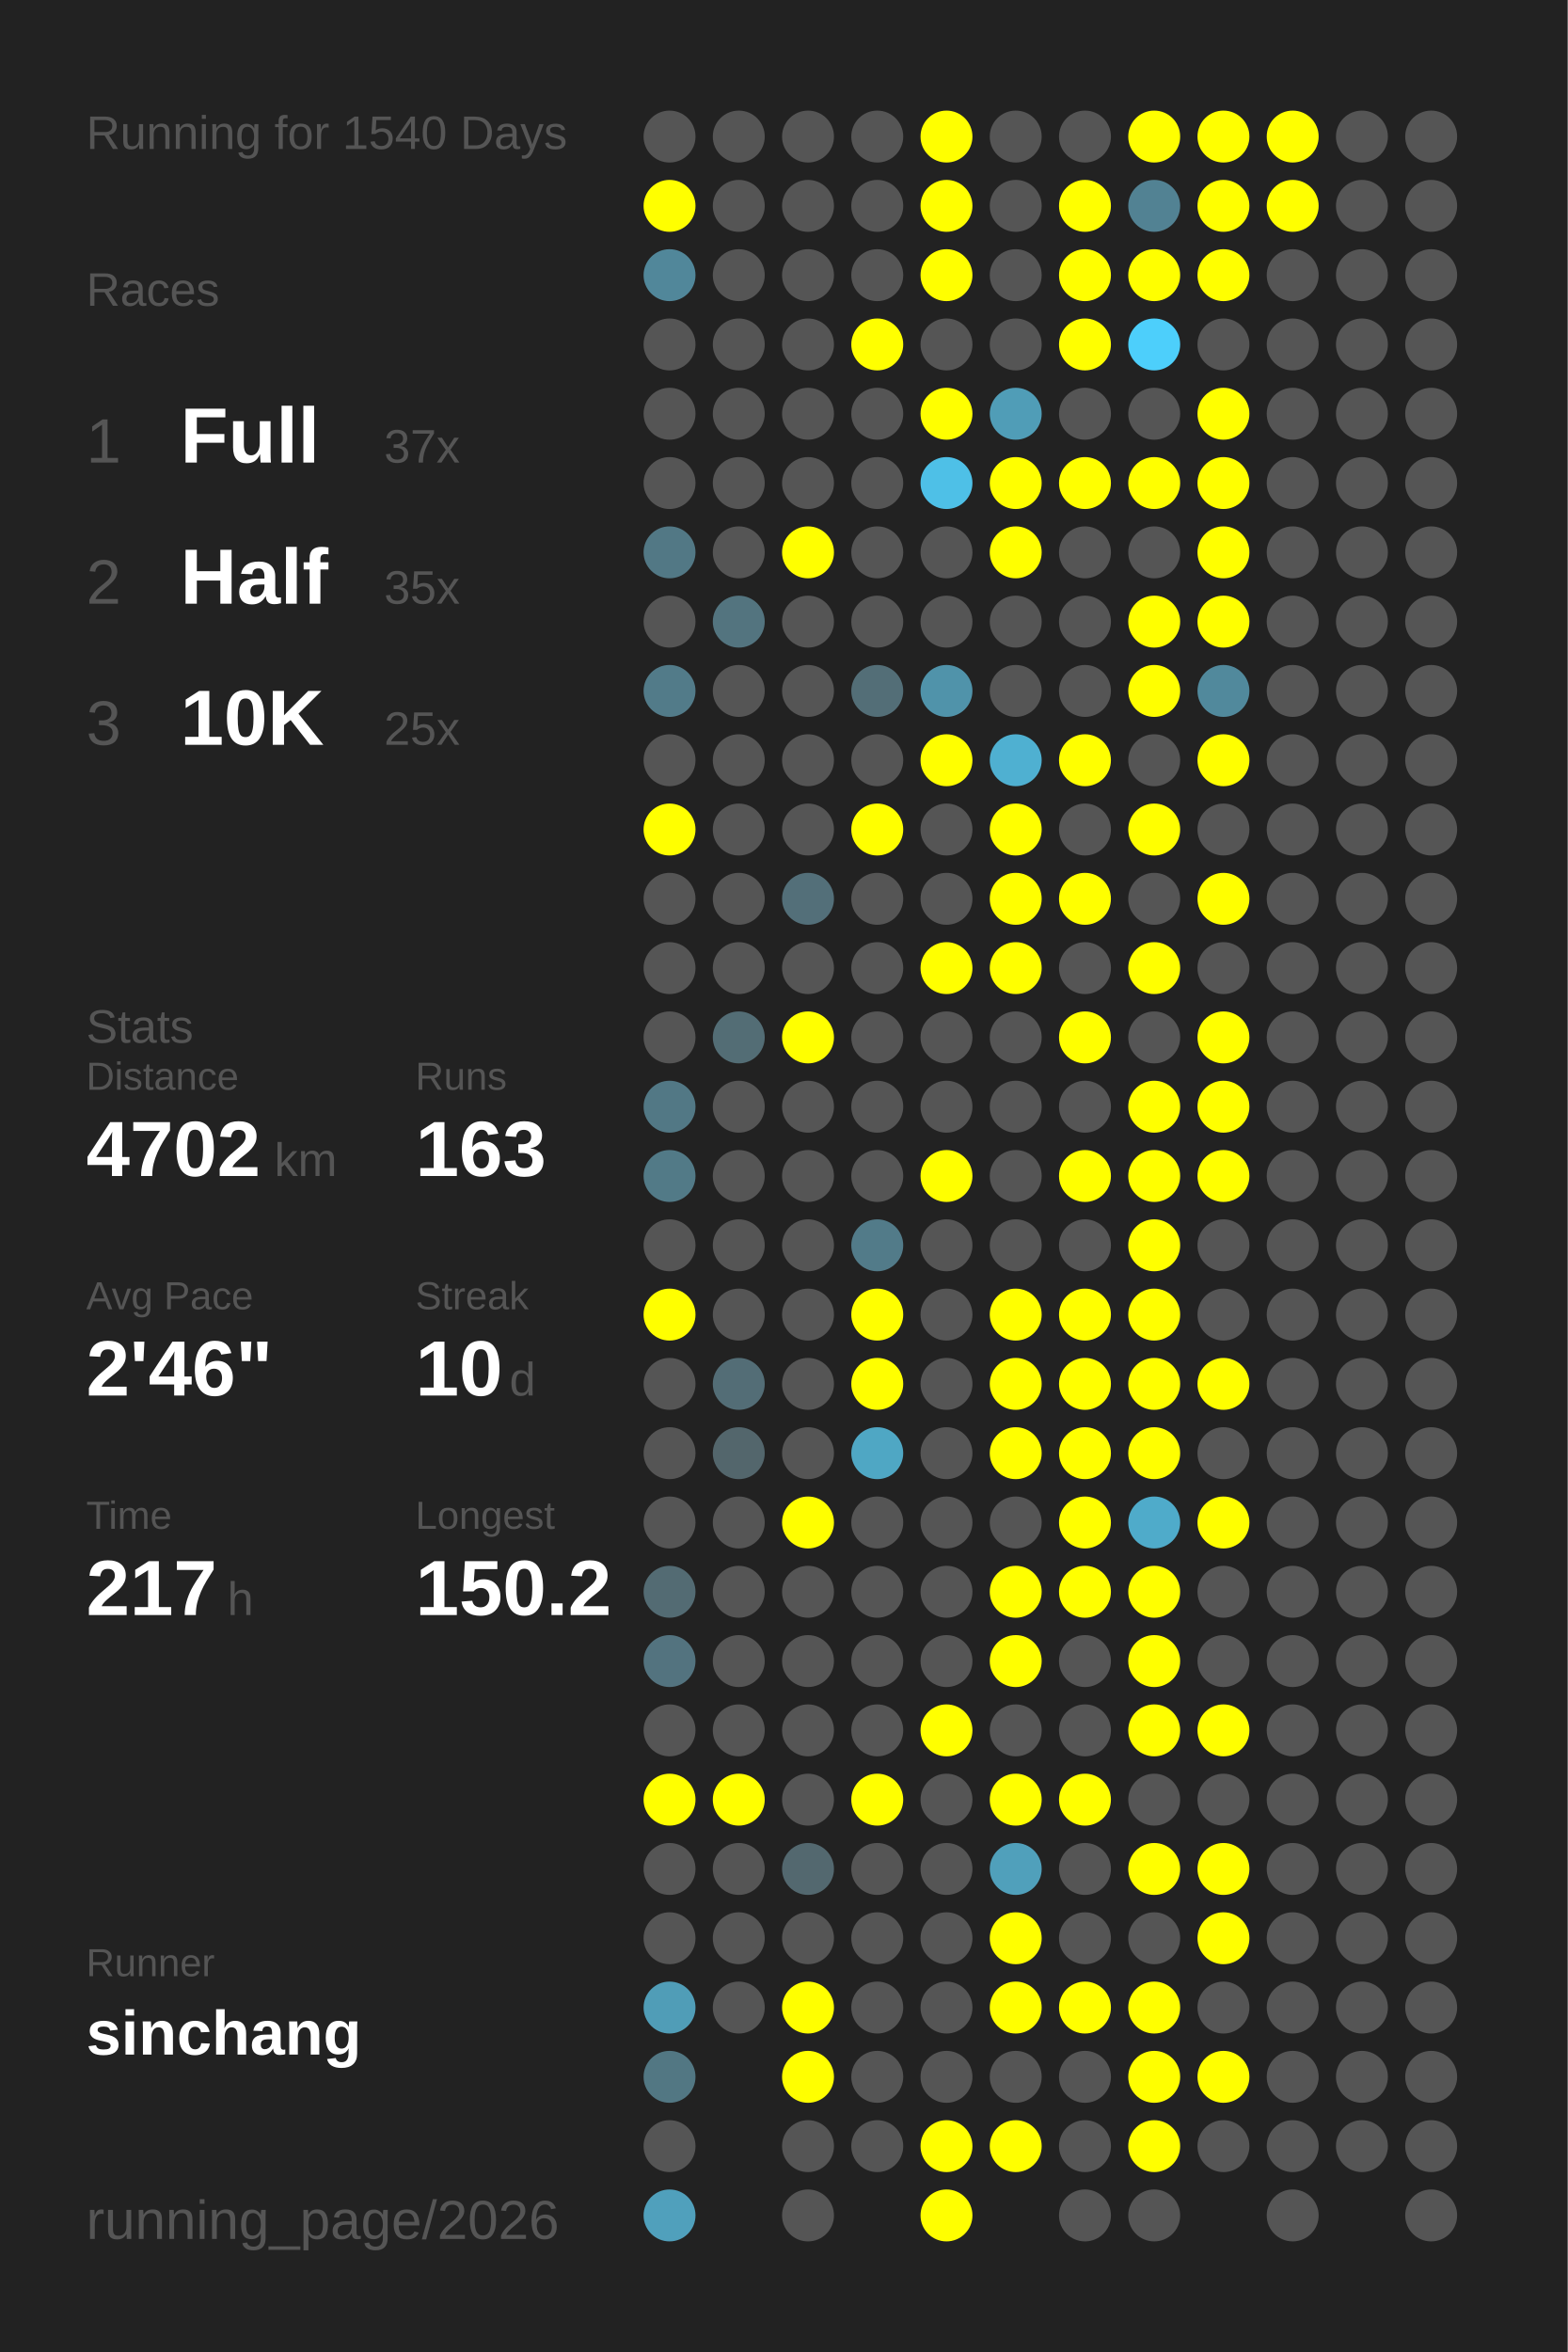
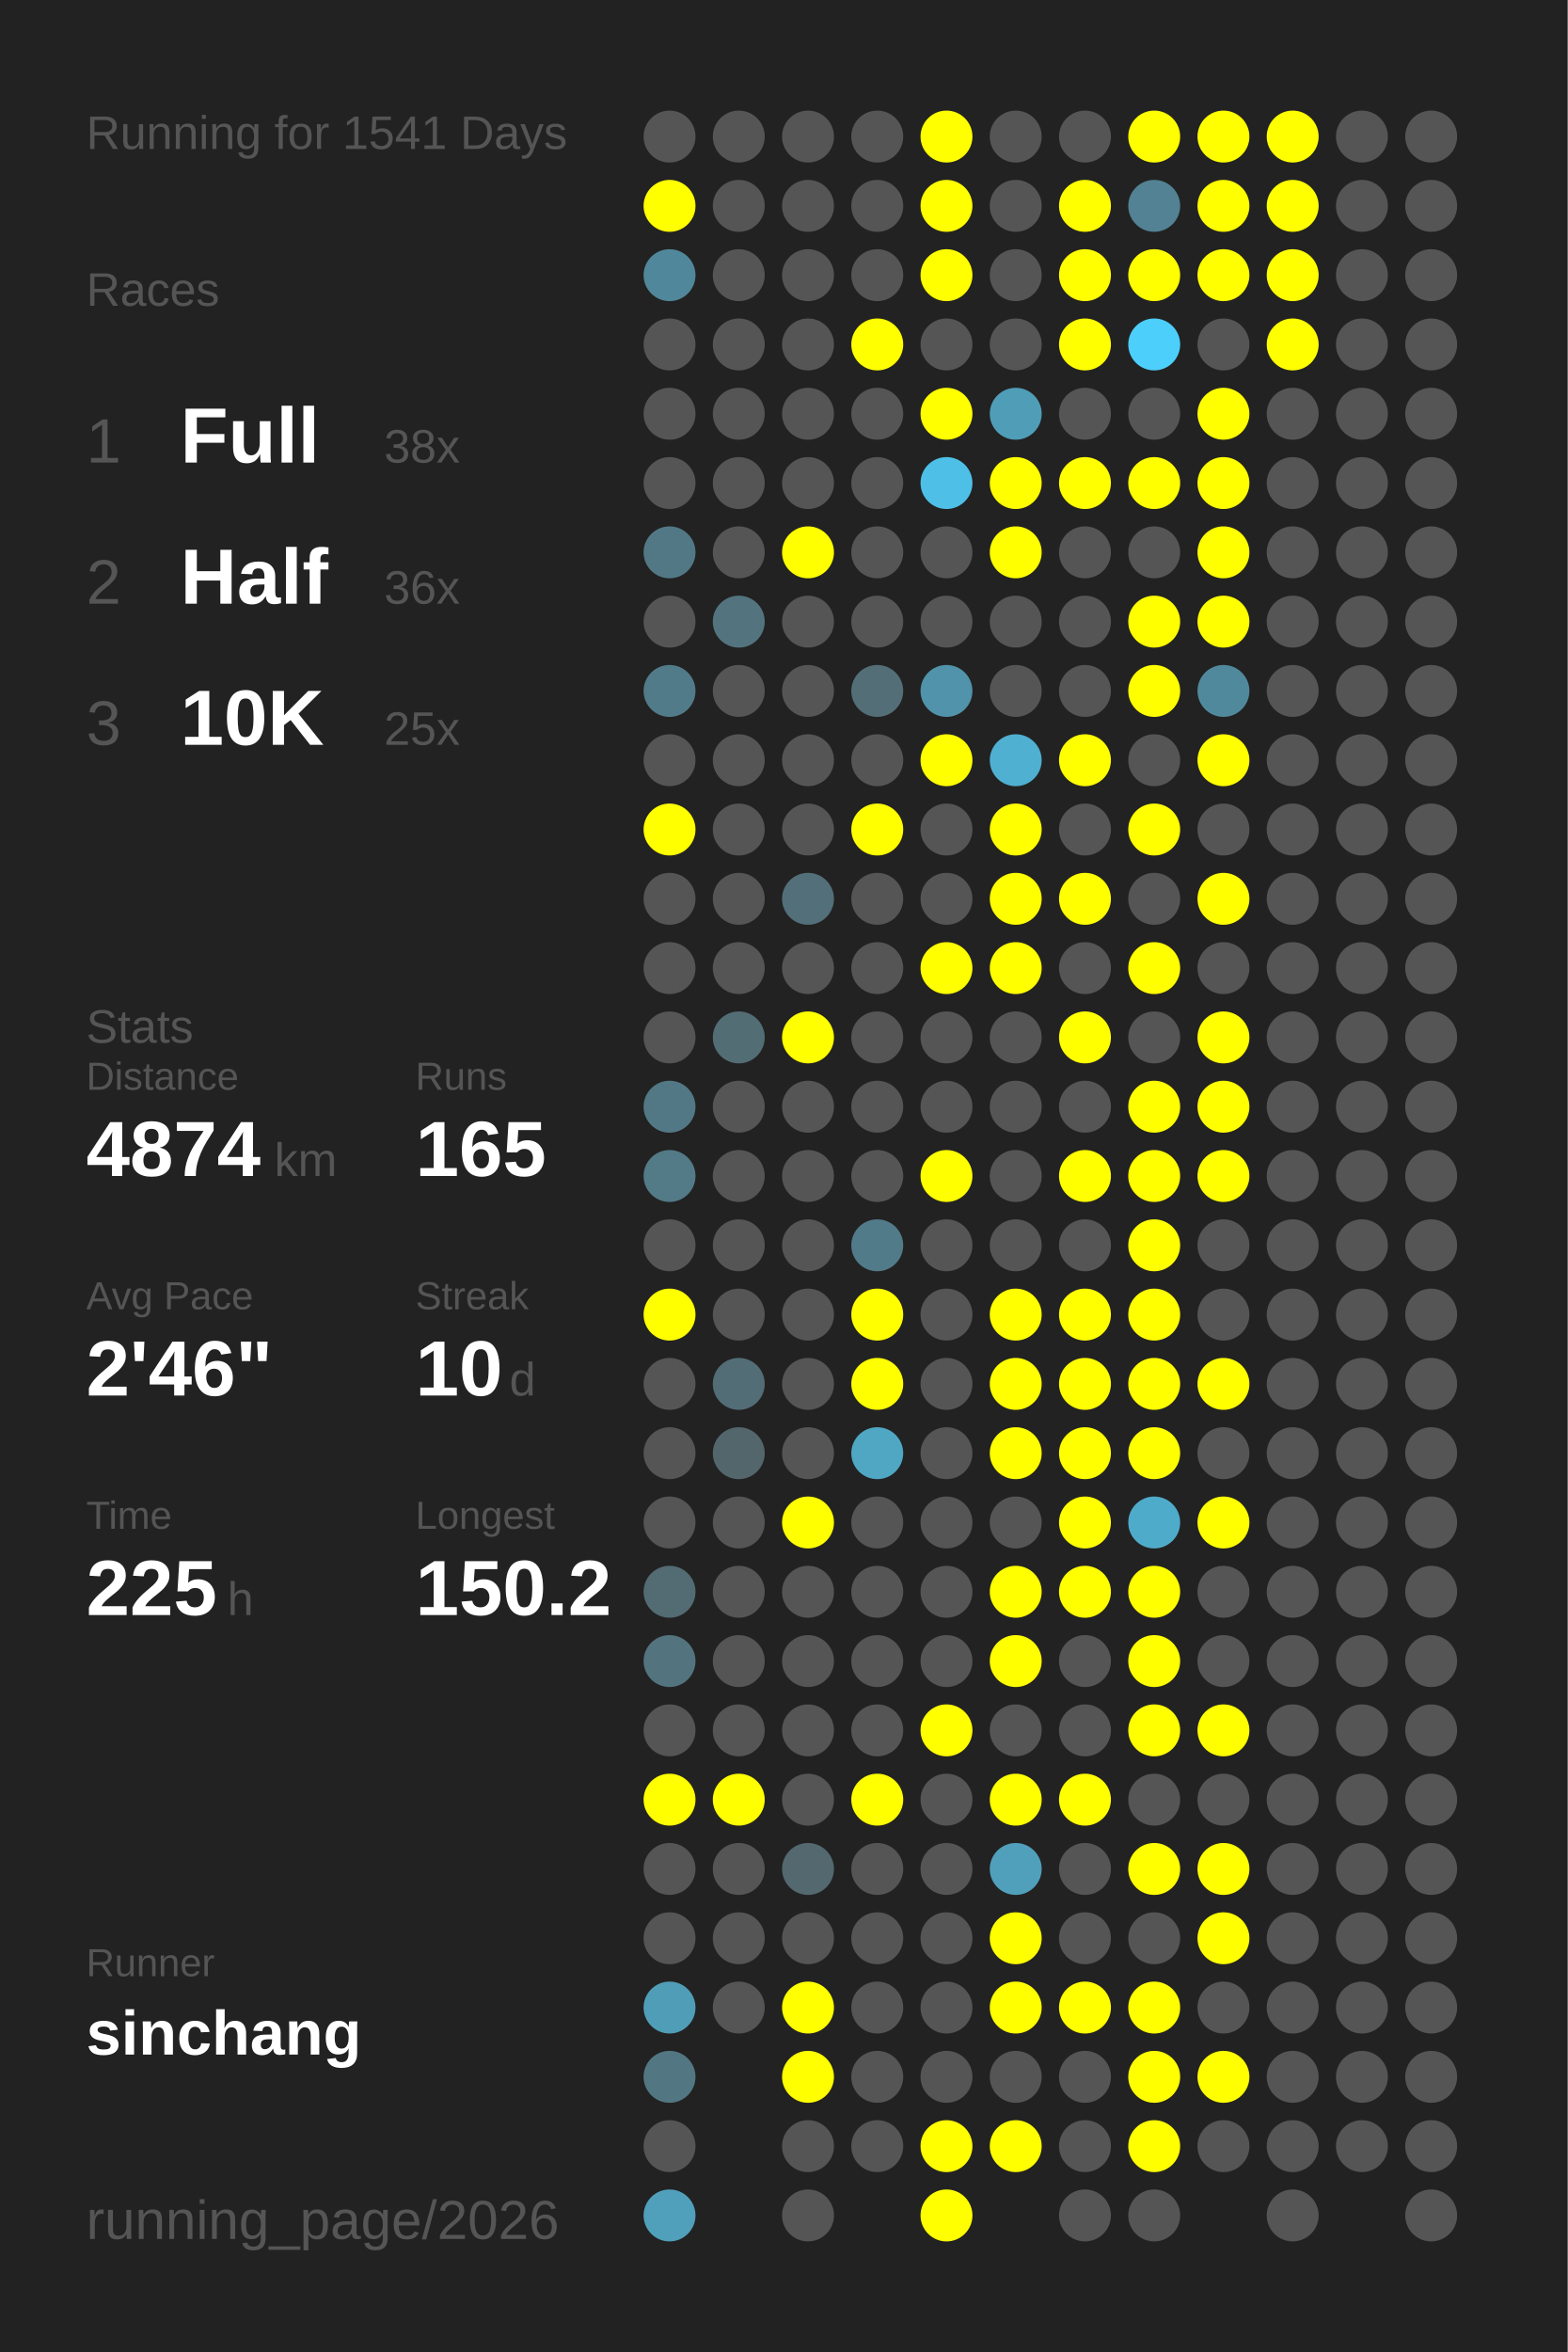
<svg xmlns="http://www.w3.org/2000/svg" baseProfile="full" height="300mm" version="1.1" viewBox="0,0,200,300" width="200mm">
  <defs />
  <rect fill="#222222" height="300" width="200" x="0" y="0" />
-   <text fill="#555555" style="font-size:6px; font-family:Arial;" x="11" y="19">Running for 1540 Days</text>
+   <text fill="#555555" style="font-size:6px; font-family:Arial;" x="11" y="19">Running for 1541 Days</text>
  <text fill="#555555" style="font-size:6px; font-family:Arial;" x="11" y="39">Races</text>
  <text fill="#555555" style="font-size:8px; font-family:Arial;" x="11" y="59">1</text>
  <text fill="#FFFFFF" style="font-size:10px; font-family:Arial; font-weight:bold;" x="23" y="59">Full</text>
-   <text fill="#555555" style="font-size:6px; font-family:Arial;" x="49" y="59">37x</text>
+   <text fill="#555555" style="font-size:6px; font-family:Arial;" x="49" y="59">38x</text>
  <text fill="#555555" style="font-size:8px; font-family:Arial;" x="11" y="77">2</text>
  <text fill="#FFFFFF" style="font-size:10px; font-family:Arial; font-weight:bold;" x="23" y="77">Half</text>
-   <text fill="#555555" style="font-size:6px; font-family:Arial;" x="49" y="77">35x</text>
+   <text fill="#555555" style="font-size:6px; font-family:Arial;" x="49" y="77">36x</text>
  <text fill="#555555" style="font-size:8px; font-family:Arial;" x="11" y="95">3</text>
  <text fill="#FFFFFF" style="font-size:10px; font-family:Arial; font-weight:bold;" x="23" y="95">10K</text>
  <text fill="#555555" style="font-size:6px; font-family:Arial;" x="49" y="95">25x</text>
  <text fill="#555555" style="font-size:6px; font-family:Arial;" x="11" y="133">Stats</text>
  <text fill="#555555" style="font-size:5px; font-family:Arial;" x="11" y="139">Distance</text>
-   <text fill="#FFFFFF" style="font-size:10px; font-family:Arial; font-weight:bold;" x="11" y="150">4702</text>
+   <text fill="#FFFFFF" style="font-size:10px; font-family:Arial; font-weight:bold;" x="11" y="150">4874</text>
  <text fill="#555555" style="font-size:6px; font-family:Arial;" x="35" y="150">km</text>
  <text fill="#555555" style="font-size:5px; font-family:Arial;" x="53" y="139">Runs</text>
-   <text fill="#FFFFFF" style="font-size:10px; font-family:Arial; font-weight:bold;" x="53" y="150">163</text>
+   <text fill="#FFFFFF" style="font-size:10px; font-family:Arial; font-weight:bold;" x="53" y="150">165</text>
  <text fill="#555555" style="font-size:5px; font-family:Arial;" x="11" y="167">Avg Pace</text>
  <text fill="#FFFFFF" style="font-size:10px; font-family:Arial; font-weight:bold;" x="11" y="178">2'46"</text>
  <text fill="#555555" style="font-size:5px; font-family:Arial;" x="53" y="167">Streak</text>
  <text fill="#FFFFFF" style="font-size:10px; font-family:Arial; font-weight:bold;" x="53" y="178">10</text>
  <text fill="#555555" style="font-size:6px; font-family:Arial;" x="65" y="178">d</text>
  <text fill="#555555" style="font-size:5px; font-family:Arial;" x="11" y="195">Time</text>
-   <text fill="#FFFFFF" style="font-size:10px; font-family:Arial; font-weight:bold;" x="11" y="206">217</text>
+   <text fill="#FFFFFF" style="font-size:10px; font-family:Arial; font-weight:bold;" x="11" y="206">225</text>
  <text fill="#555555" style="font-size:6px; font-family:Arial;" x="29" y="206">h</text>
  <text fill="#555555" style="font-size:5px; font-family:Arial;" x="53" y="195">Longest</text>
  <text fill="#FFFFFF" style="font-size:10px; font-family:Arial; font-weight:bold;" x="53" y="206">150.2</text>
  <text fill="#555555" style="font-size:5px; font-family:Arial;" x="11" y="252.065">Runner</text>
  <text fill="#FFFFFF" style="font-size:8px; font-family:Arial; font-weight:bold;" x="11" y="262.065">sinchang</text>
  <text fill="#555555" style="font-size:7px; font-family:Arial;" x="11" y="285.581">running_page/2026</text>
  <circle cx="85.417" cy="17.419" fill="#555555" r="3.312" />
  <circle cx="85.417" cy="26.258" fill="#FFFF00" r="3.312" />
  <circle cx="85.417" cy="35.097" fill="#51879a" r="3.312" />
  <circle cx="85.417" cy="43.935" fill="#555555" r="3.312" />
  <circle cx="85.417" cy="52.774" fill="#555555" r="3.312" />
  <circle cx="85.417" cy="61.613" fill="#555555" r="3.312" />
  <circle cx="85.417" cy="70.452" fill="#527885" r="3.312" />
  <circle cx="85.417" cy="79.29" fill="#555555" r="3.312" />
  <circle cx="85.417" cy="88.129" fill="#527b89" r="3.312" />
  <circle cx="85.417" cy="96.968" fill="#555555" r="3.312" />
  <circle cx="85.417" cy="105.806" fill="#FFFF00" r="3.312" />
  <circle cx="85.417" cy="114.645" fill="#555555" r="3.312" />
  <circle cx="85.417" cy="123.484" fill="#555555" r="3.312" />
  <circle cx="85.417" cy="132.323" fill="#555555" r="3.312" />
  <circle cx="85.417" cy="141.161" fill="#527885" r="3.312" />
  <circle cx="85.417" cy="150" fill="#527a87" r="3.312" />
  <circle cx="85.417" cy="158.839" fill="#555555" r="3.312" />
  <circle cx="85.417" cy="167.677" fill="#FFFF00" r="3.312" />
  <circle cx="85.417" cy="176.516" fill="#555555" r="3.312" />
  <circle cx="85.417" cy="185.355" fill="#555555" r="3.312" />
  <circle cx="85.417" cy="194.194" fill="#555555" r="3.312" />
  <circle cx="85.417" cy="203.032" fill="#536b73" r="3.312" />
  <circle cx="85.417" cy="211.871" fill="#53737f" r="3.312" />
  <circle cx="85.417" cy="220.71" fill="#555555" r="3.312" />
  <circle cx="85.417" cy="229.548" fill="#FFFF00" r="3.312" />
  <circle cx="85.417" cy="238.387" fill="#555555" r="3.312" />
  <circle cx="85.417" cy="247.226" fill="#555555" r="3.312" />
  <circle cx="85.417" cy="256.065" fill="#509db7" r="3.312" />
  <circle cx="85.417" cy="264.903" fill="#527783" r="3.312" />
  <circle cx="85.417" cy="273.742" fill="#555555" r="3.312" />
  <circle cx="85.417" cy="282.581" fill="#50a0bc" r="3.312" />
  <circle cx="94.25" cy="17.419" fill="#555555" r="3.312" />
  <circle cx="94.25" cy="26.258" fill="#555555" r="3.312" />
  <circle cx="94.25" cy="35.097" fill="#555555" r="3.312" />
  <circle cx="94.25" cy="43.935" fill="#555555" r="3.312" />
  <circle cx="94.25" cy="52.774" fill="#555555" r="3.312" />
  <circle cx="94.25" cy="61.613" fill="#555555" r="3.312" />
  <circle cx="94.25" cy="70.452" fill="#555555" r="3.312" />
  <circle cx="94.25" cy="79.29" fill="#53747f" r="3.312" />
  <circle cx="94.25" cy="88.129" fill="#555555" r="3.312" />
  <circle cx="94.25" cy="96.968" fill="#555555" r="3.312" />
  <circle cx="94.25" cy="105.806" fill="#555555" r="3.312" />
  <circle cx="94.25" cy="114.645" fill="#555555" r="3.312" />
  <circle cx="94.25" cy="123.484" fill="#555555" r="3.312" />
  <circle cx="94.25" cy="132.323" fill="#536d75" r="3.312" />
  <circle cx="94.25" cy="141.161" fill="#555555" r="3.312" />
  <circle cx="94.25" cy="150" fill="#555555" r="3.312" />
  <circle cx="94.25" cy="158.839" fill="#555555" r="3.312" />
  <circle cx="94.25" cy="167.677" fill="#555555" r="3.312" />
  <circle cx="94.25" cy="176.516" fill="#536d76" r="3.312" />
  <circle cx="94.25" cy="185.355" fill="#53666c" r="3.312" />
  <circle cx="94.25" cy="194.194" fill="#555555" r="3.312" />
  <circle cx="94.25" cy="203.032" fill="#555555" r="3.312" />
  <circle cx="94.25" cy="211.871" fill="#555555" r="3.312" />
  <circle cx="94.25" cy="220.71" fill="#555555" r="3.312" />
  <circle cx="94.25" cy="229.548" fill="#FFFF00" r="3.312" />
  <circle cx="94.25" cy="238.387" fill="#555555" r="3.312" />
  <circle cx="94.25" cy="247.226" fill="#555555" r="3.312" />
  <circle cx="94.25" cy="256.065" fill="#555555" r="3.312" />
  <circle cx="103.083" cy="17.419" fill="#555555" r="3.312" />
  <circle cx="103.083" cy="26.258" fill="#555555" r="3.312" />
  <circle cx="103.083" cy="35.097" fill="#555555" r="3.312" />
  <circle cx="103.083" cy="43.935" fill="#555555" r="3.312" />
  <circle cx="103.083" cy="52.774" fill="#555555" r="3.312" />
  <circle cx="103.083" cy="61.613" fill="#555555" r="3.312" />
  <circle cx="103.083" cy="70.452" fill="#FFFF00" r="3.312" />
  <circle cx="103.083" cy="79.29" fill="#555555" r="3.312" />
  <circle cx="103.083" cy="88.129" fill="#555555" r="3.312" />
  <circle cx="103.083" cy="96.968" fill="#555555" r="3.312" />
  <circle cx="103.083" cy="105.806" fill="#555555" r="3.312" />
  <circle cx="103.083" cy="114.645" fill="#536f79" r="3.312" />
  <circle cx="103.083" cy="123.484" fill="#555555" r="3.312" />
  <circle cx="103.083" cy="132.323" fill="#FFFF00" r="3.312" />
  <circle cx="103.083" cy="141.161" fill="#555555" r="3.312" />
  <circle cx="103.083" cy="150" fill="#555555" r="3.312" />
  <circle cx="103.083" cy="158.839" fill="#555555" r="3.312" />
  <circle cx="103.083" cy="167.677" fill="#555555" r="3.312" />
  <circle cx="103.083" cy="176.516" fill="#555555" r="3.312" />
  <circle cx="103.083" cy="185.355" fill="#555555" r="3.312" />
  <circle cx="103.083" cy="194.194" fill="#FFFF00" r="3.312" />
  <circle cx="103.083" cy="203.032" fill="#555555" r="3.312" />
  <circle cx="103.083" cy="211.871" fill="#555555" r="3.312" />
  <circle cx="103.083" cy="220.71" fill="#555555" r="3.312" />
  <circle cx="103.083" cy="229.548" fill="#555555" r="3.312" />
  <circle cx="103.083" cy="238.387" fill="#53686f" r="3.312" />
  <circle cx="103.083" cy="247.226" fill="#555555" r="3.312" />
  <circle cx="103.083" cy="256.065" fill="#FFFF00" r="3.312" />
  <circle cx="103.083" cy="264.903" fill="#FFFF00" r="3.312" />
  <circle cx="103.083" cy="273.742" fill="#555555" r="3.312" />
  <circle cx="103.083" cy="282.581" fill="#555555" r="3.312" />
  <circle cx="111.917" cy="17.419" fill="#555555" r="3.312" />
  <circle cx="111.917" cy="26.258" fill="#555555" r="3.312" />
  <circle cx="111.917" cy="35.097" fill="#555555" r="3.312" />
  <circle cx="111.917" cy="43.935" fill="#FFFF00" r="3.312" />
  <circle cx="111.917" cy="52.774" fill="#555555" r="3.312" />
  <circle cx="111.917" cy="61.613" fill="#555555" r="3.312" />
  <circle cx="111.917" cy="70.452" fill="#555555" r="3.312" />
  <circle cx="111.917" cy="79.29" fill="#555555" r="3.312" />
  <circle cx="111.917" cy="88.129" fill="#536e77" r="3.312" />
  <circle cx="111.917" cy="96.968" fill="#555555" r="3.312" />
  <circle cx="111.917" cy="105.806" fill="#FFFF00" r="3.312" />
  <circle cx="111.917" cy="114.645" fill="#555555" r="3.312" />
  <circle cx="111.917" cy="123.484" fill="#555555" r="3.312" />
  <circle cx="111.917" cy="132.323" fill="#555555" r="3.312" />
  <circle cx="111.917" cy="141.161" fill="#555555" r="3.312" />
  <circle cx="111.917" cy="150" fill="#555555" r="3.312" />
  <circle cx="111.917" cy="158.839" fill="#527b89" r="3.312" />
  <circle cx="111.917" cy="167.677" fill="#FFFF00" r="3.312" />
  <circle cx="111.917" cy="176.516" fill="#FFFF00" r="3.312" />
  <circle cx="111.917" cy="185.355" fill="#4fa7c4" r="3.312" />
  <circle cx="111.917" cy="194.194" fill="#555555" r="3.312" />
  <circle cx="111.917" cy="203.032" fill="#555555" r="3.312" />
  <circle cx="111.917" cy="211.871" fill="#555555" r="3.312" />
  <circle cx="111.917" cy="220.71" fill="#555555" r="3.312" />
  <circle cx="111.917" cy="229.548" fill="#FFFF00" r="3.312" />
  <circle cx="111.917" cy="238.387" fill="#555555" r="3.312" />
  <circle cx="111.917" cy="247.226" fill="#555555" r="3.312" />
  <circle cx="111.917" cy="256.065" fill="#555555" r="3.312" />
  <circle cx="111.917" cy="264.903" fill="#555555" r="3.312" />
  <circle cx="111.917" cy="273.742" fill="#555555" r="3.312" />
  <circle cx="120.75" cy="17.419" fill="#FFFF00" r="3.312" />
  <circle cx="120.75" cy="26.258" fill="#FFFF00" r="3.312" />
  <circle cx="120.75" cy="35.097" fill="#FFFF00" r="3.312" />
  <circle cx="120.75" cy="43.935" fill="#555555" r="3.312" />
  <circle cx="120.75" cy="52.774" fill="#FFFF00" r="3.312" />
  <circle cx="120.75" cy="61.613" fill="#4ec0e7" r="3.312" />
  <circle cx="120.75" cy="70.452" fill="#555555" r="3.312" />
  <circle cx="120.75" cy="79.29" fill="#555555" r="3.312" />
  <circle cx="120.75" cy="88.129" fill="#5093aa" r="3.312" />
  <circle cx="120.75" cy="96.968" fill="#FFFF00" r="3.312" />
  <circle cx="120.75" cy="105.806" fill="#555555" r="3.312" />
  <circle cx="120.75" cy="114.645" fill="#555555" r="3.312" />
  <circle cx="120.75" cy="123.484" fill="#FFFF00" r="3.312" />
  <circle cx="120.75" cy="132.323" fill="#555555" r="3.312" />
  <circle cx="120.75" cy="141.161" fill="#555555" r="3.312" />
  <circle cx="120.75" cy="150" fill="#FFFF00" r="3.312" />
  <circle cx="120.75" cy="158.839" fill="#555555" r="3.312" />
  <circle cx="120.75" cy="167.677" fill="#555555" r="3.312" />
  <circle cx="120.75" cy="176.516" fill="#555555" r="3.312" />
  <circle cx="120.75" cy="185.355" fill="#555555" r="3.312" />
  <circle cx="120.75" cy="194.194" fill="#555555" r="3.312" />
  <circle cx="120.75" cy="203.032" fill="#555555" r="3.312" />
  <circle cx="120.75" cy="211.871" fill="#555555" r="3.312" />
  <circle cx="120.75" cy="220.71" fill="#FFFF00" r="3.312" />
  <circle cx="120.75" cy="229.548" fill="#555555" r="3.312" />
  <circle cx="120.75" cy="238.387" fill="#555555" r="3.312" />
  <circle cx="120.75" cy="247.226" fill="#555555" r="3.312" />
  <circle cx="120.75" cy="256.065" fill="#555555" r="3.312" />
  <circle cx="120.75" cy="264.903" fill="#555555" r="3.312" />
  <circle cx="120.75" cy="273.742" fill="#FFFF00" r="3.312" />
  <circle cx="120.75" cy="282.581" fill="#FFFF00" r="3.312" />
  <circle cx="129.583" cy="17.419" fill="#555555" r="3.312" />
  <circle cx="129.583" cy="26.258" fill="#555555" r="3.312" />
  <circle cx="129.583" cy="35.097" fill="#555555" r="3.312" />
  <circle cx="129.583" cy="43.935" fill="#555555" r="3.312" />
  <circle cx="129.583" cy="52.774" fill="#509db7" r="3.312" />
  <circle cx="129.583" cy="61.613" fill="#FFFF00" r="3.312" />
  <circle cx="129.583" cy="70.452" fill="#FFFF00" r="3.312" />
  <circle cx="129.583" cy="79.29" fill="#555555" r="3.312" />
  <circle cx="129.583" cy="88.129" fill="#555555" r="3.312" />
  <circle cx="129.583" cy="96.968" fill="#4fb0d1" r="3.312" />
  <circle cx="129.583" cy="105.806" fill="#FFFF00" r="3.312" />
  <circle cx="129.583" cy="114.645" fill="#FFFF00" r="3.312" />
  <circle cx="129.583" cy="123.484" fill="#FFFF00" r="3.312" />
  <circle cx="129.583" cy="132.323" fill="#555555" r="3.312" />
  <circle cx="129.583" cy="141.161" fill="#555555" r="3.312" />
  <circle cx="129.583" cy="150" fill="#555555" r="3.312" />
  <circle cx="129.583" cy="158.839" fill="#555555" r="3.312" />
  <circle cx="129.583" cy="167.677" fill="#FFFF00" r="3.312" />
  <circle cx="129.583" cy="176.516" fill="#FFFF00" r="3.312" />
  <circle cx="129.583" cy="185.355" fill="#FFFF00" r="3.312" />
  <circle cx="129.583" cy="194.194" fill="#555555" r="3.312" />
  <circle cx="129.583" cy="203.032" fill="#FFFF00" r="3.312" />
  <circle cx="129.583" cy="211.871" fill="#FFFF00" r="3.312" />
  <circle cx="129.583" cy="220.71" fill="#555555" r="3.312" />
  <circle cx="129.583" cy="229.548" fill="#FFFF00" r="3.312" />
  <circle cx="129.583" cy="238.387" fill="#50a0bb" r="3.312" />
  <circle cx="129.583" cy="247.226" fill="#FFFF00" r="3.312" />
  <circle cx="129.583" cy="256.065" fill="#FFFF00" r="3.312" />
  <circle cx="129.583" cy="264.903" fill="#555555" r="3.312" />
  <circle cx="129.583" cy="273.742" fill="#FFFF00" r="3.312" />
  <circle cx="138.417" cy="17.419" fill="#555555" r="3.312" />
  <circle cx="138.417" cy="26.258" fill="#FFFF00" r="3.312" />
  <circle cx="138.417" cy="35.097" fill="#FFFF00" r="3.312" />
  <circle cx="138.417" cy="43.935" fill="#FFFF00" r="3.312" />
  <circle cx="138.417" cy="52.774" fill="#555555" r="3.312" />
  <circle cx="138.417" cy="61.613" fill="#FFFF00" r="3.312" />
  <circle cx="138.417" cy="70.452" fill="#555555" r="3.312" />
  <circle cx="138.417" cy="79.29" fill="#555555" r="3.312" />
  <circle cx="138.417" cy="88.129" fill="#555555" r="3.312" />
  <circle cx="138.417" cy="96.968" fill="#FFFF00" r="3.312" />
  <circle cx="138.417" cy="105.806" fill="#555555" r="3.312" />
  <circle cx="138.417" cy="114.645" fill="#FFFF00" r="3.312" />
  <circle cx="138.417" cy="123.484" fill="#555555" r="3.312" />
  <circle cx="138.417" cy="132.323" fill="#FFFF00" r="3.312" />
  <circle cx="138.417" cy="141.161" fill="#555555" r="3.312" />
  <circle cx="138.417" cy="150" fill="#FFFF00" r="3.312" />
  <circle cx="138.417" cy="158.839" fill="#555555" r="3.312" />
  <circle cx="138.417" cy="167.677" fill="#FFFF00" r="3.312" />
  <circle cx="138.417" cy="176.516" fill="#FFFF00" r="3.312" />
  <circle cx="138.417" cy="185.355" fill="#FFFF00" r="3.312" />
  <circle cx="138.417" cy="194.194" fill="#FFFF00" r="3.312" />
  <circle cx="138.417" cy="203.032" fill="#FFFF00" r="3.312" />
  <circle cx="138.417" cy="211.871" fill="#555555" r="3.312" />
  <circle cx="138.417" cy="220.71" fill="#555555" r="3.312" />
  <circle cx="138.417" cy="229.548" fill="#FFFF00" r="3.312" />
  <circle cx="138.417" cy="238.387" fill="#555555" r="3.312" />
  <circle cx="138.417" cy="247.226" fill="#555555" r="3.312" />
  <circle cx="138.417" cy="256.065" fill="#FFFF00" r="3.312" />
  <circle cx="138.417" cy="264.903" fill="#555555" r="3.312" />
  <circle cx="138.417" cy="273.742" fill="#555555" r="3.312" />
  <circle cx="138.417" cy="282.581" fill="#555555" r="3.312" />
  <circle cx="147.25" cy="17.419" fill="#FFFF00" r="3.312" />
  <circle cx="147.25" cy="26.258" fill="#528293" r="3.312" />
  <circle cx="147.25" cy="35.097" fill="#FFFF00" r="3.312" />
  <circle cx="147.25" cy="43.935" fill="#4dcffb" r="3.312" />
  <circle cx="147.25" cy="52.774" fill="#555555" r="3.312" />
  <circle cx="147.25" cy="61.613" fill="#FFFF00" r="3.312" />
  <circle cx="147.25" cy="70.452" fill="#555555" r="3.312" />
  <circle cx="147.25" cy="79.29" fill="#FFFF00" r="3.312" />
  <circle cx="147.25" cy="88.129" fill="#FFFF00" r="3.312" />
  <circle cx="147.25" cy="96.968" fill="#555555" r="3.312" />
  <circle cx="147.25" cy="105.806" fill="#FFFF00" r="3.312" />
  <circle cx="147.25" cy="114.645" fill="#555555" r="3.312" />
  <circle cx="147.25" cy="123.484" fill="#FFFF00" r="3.312" />
  <circle cx="147.25" cy="132.323" fill="#555555" r="3.312" />
  <circle cx="147.25" cy="141.161" fill="#FFFF00" r="3.312" />
  <circle cx="147.25" cy="150" fill="#FFFF00" r="3.312" />
  <circle cx="147.25" cy="158.839" fill="#FFFF00" r="3.312" />
  <circle cx="147.25" cy="167.677" fill="#FFFF00" r="3.312" />
  <circle cx="147.25" cy="176.516" fill="#FFFF00" r="3.312" />
  <circle cx="147.25" cy="185.355" fill="#FFFF00" r="3.312" />
  <circle cx="147.25" cy="194.194" fill="#4fabca" r="3.312" />
  <circle cx="147.25" cy="203.032" fill="#FFFF00" r="3.312" />
  <circle cx="147.25" cy="211.871" fill="#FFFF00" r="3.312" />
  <circle cx="147.25" cy="220.71" fill="#FFFF00" r="3.312" />
  <circle cx="147.25" cy="229.548" fill="#555555" r="3.312" />
  <circle cx="147.25" cy="238.387" fill="#FFFF00" r="3.312" />
  <circle cx="147.25" cy="247.226" fill="#555555" r="3.312" />
  <circle cx="147.25" cy="256.065" fill="#FFFF00" r="3.312" />
  <circle cx="147.25" cy="264.903" fill="#FFFF00" r="3.312" />
  <circle cx="147.25" cy="273.742" fill="#FFFF00" r="3.312" />
  <circle cx="147.25" cy="282.581" fill="#555555" r="3.312" />
  <circle cx="156.083" cy="17.419" fill="#FFFF00" r="3.312" />
  <circle cx="156.083" cy="26.258" fill="#FFFF00" r="3.312" />
  <circle cx="156.083" cy="35.097" fill="#FFFF00" r="3.312" />
  <circle cx="156.083" cy="43.935" fill="#555555" r="3.312" />
  <circle cx="156.083" cy="52.774" fill="#FFFF00" r="3.312" />
  <circle cx="156.083" cy="61.613" fill="#FFFF00" r="3.312" />
  <circle cx="156.083" cy="70.452" fill="#FFFF00" r="3.312" />
  <circle cx="156.083" cy="79.29" fill="#FFFF00" r="3.312" />
  <circle cx="156.083" cy="88.129" fill="#51899c" r="3.312" />
  <circle cx="156.083" cy="96.968" fill="#FFFF00" r="3.312" />
  <circle cx="156.083" cy="105.806" fill="#555555" r="3.312" />
  <circle cx="156.083" cy="114.645" fill="#FFFF00" r="3.312" />
  <circle cx="156.083" cy="123.484" fill="#555555" r="3.312" />
  <circle cx="156.083" cy="132.323" fill="#FFFF00" r="3.312" />
  <circle cx="156.083" cy="141.161" fill="#FFFF00" r="3.312" />
  <circle cx="156.083" cy="150" fill="#FFFF00" r="3.312" />
  <circle cx="156.083" cy="158.839" fill="#555555" r="3.312" />
  <circle cx="156.083" cy="167.677" fill="#555555" r="3.312" />
  <circle cx="156.083" cy="176.516" fill="#FFFF00" r="3.312" />
  <circle cx="156.083" cy="185.355" fill="#555555" r="3.312" />
  <circle cx="156.083" cy="194.194" fill="#FFFF00" r="3.312" />
  <circle cx="156.083" cy="203.032" fill="#555555" r="3.312" />
  <circle cx="156.083" cy="211.871" fill="#555555" r="3.312" />
  <circle cx="156.083" cy="220.71" fill="#FFFF00" r="3.312" />
  <circle cx="156.083" cy="229.548" fill="#555555" r="3.312" />
  <circle cx="156.083" cy="238.387" fill="#FFFF00" r="3.312" />
  <circle cx="156.083" cy="247.226" fill="#FFFF00" r="3.312" />
  <circle cx="156.083" cy="256.065" fill="#555555" r="3.312" />
  <circle cx="156.083" cy="264.903" fill="#FFFF00" r="3.312" />
  <circle cx="156.083" cy="273.742" fill="#555555" r="3.312" />
  <circle cx="164.917" cy="17.419" fill="#FFFF00" r="3.312" />
  <circle cx="164.917" cy="26.258" fill="#FFFF00" r="3.312" />
-   <circle cx="164.917" cy="35.097" fill="#555555" r="3.312" />
-   <circle cx="164.917" cy="43.935" fill="#555555" r="3.312" />
+   <circle cx="164.917" cy="35.097" fill="#FFFF00" r="3.312" />
+   <circle cx="164.917" cy="43.935" fill="#FFFF00" r="3.312" />
  <circle cx="164.917" cy="52.774" fill="#555555" r="3.312" />
  <circle cx="164.917" cy="61.613" fill="#555555" r="3.312" />
  <circle cx="164.917" cy="70.452" fill="#555555" r="3.312" />
  <circle cx="164.917" cy="79.29" fill="#555555" r="3.312" />
  <circle cx="164.917" cy="88.129" fill="#555555" r="3.312" />
  <circle cx="164.917" cy="96.968" fill="#555555" r="3.312" />
  <circle cx="164.917" cy="105.806" fill="#555555" r="3.312" />
  <circle cx="164.917" cy="114.645" fill="#555555" r="3.312" />
  <circle cx="164.917" cy="123.484" fill="#555555" r="3.312" />
  <circle cx="164.917" cy="132.323" fill="#555555" r="3.312" />
  <circle cx="164.917" cy="141.161" fill="#555555" r="3.312" />
  <circle cx="164.917" cy="150" fill="#555555" r="3.312" />
  <circle cx="164.917" cy="158.839" fill="#555555" r="3.312" />
  <circle cx="164.917" cy="167.677" fill="#555555" r="3.312" />
  <circle cx="164.917" cy="176.516" fill="#555555" r="3.312" />
  <circle cx="164.917" cy="185.355" fill="#555555" r="3.312" />
  <circle cx="164.917" cy="194.194" fill="#555555" r="3.312" />
  <circle cx="164.917" cy="203.032" fill="#555555" r="3.312" />
  <circle cx="164.917" cy="211.871" fill="#555555" r="3.312" />
  <circle cx="164.917" cy="220.71" fill="#555555" r="3.312" />
  <circle cx="164.917" cy="229.548" fill="#555555" r="3.312" />
  <circle cx="164.917" cy="238.387" fill="#555555" r="3.312" />
  <circle cx="164.917" cy="247.226" fill="#555555" r="3.312" />
  <circle cx="164.917" cy="256.065" fill="#555555" r="3.312" />
  <circle cx="164.917" cy="264.903" fill="#555555" r="3.312" />
  <circle cx="164.917" cy="273.742" fill="#555555" r="3.312" />
  <circle cx="164.917" cy="282.581" fill="#555555" r="3.312" />
  <circle cx="173.75" cy="17.419" fill="#555555" r="3.312" />
  <circle cx="173.75" cy="26.258" fill="#555555" r="3.312" />
  <circle cx="173.75" cy="35.097" fill="#555555" r="3.312" />
  <circle cx="173.75" cy="43.935" fill="#555555" r="3.312" />
  <circle cx="173.75" cy="52.774" fill="#555555" r="3.312" />
  <circle cx="173.75" cy="61.613" fill="#555555" r="3.312" />
  <circle cx="173.75" cy="70.452" fill="#555555" r="3.312" />
  <circle cx="173.75" cy="79.29" fill="#555555" r="3.312" />
  <circle cx="173.75" cy="88.129" fill="#555555" r="3.312" />
  <circle cx="173.75" cy="96.968" fill="#555555" r="3.312" />
  <circle cx="173.75" cy="105.806" fill="#555555" r="3.312" />
  <circle cx="173.75" cy="114.645" fill="#555555" r="3.312" />
  <circle cx="173.75" cy="123.484" fill="#555555" r="3.312" />
  <circle cx="173.75" cy="132.323" fill="#555555" r="3.312" />
  <circle cx="173.75" cy="141.161" fill="#555555" r="3.312" />
  <circle cx="173.75" cy="150" fill="#555555" r="3.312" />
  <circle cx="173.75" cy="158.839" fill="#555555" r="3.312" />
  <circle cx="173.75" cy="167.677" fill="#555555" r="3.312" />
  <circle cx="173.75" cy="176.516" fill="#555555" r="3.312" />
  <circle cx="173.75" cy="185.355" fill="#555555" r="3.312" />
  <circle cx="173.75" cy="194.194" fill="#555555" r="3.312" />
  <circle cx="173.75" cy="203.032" fill="#555555" r="3.312" />
  <circle cx="173.75" cy="211.871" fill="#555555" r="3.312" />
  <circle cx="173.75" cy="220.71" fill="#555555" r="3.312" />
  <circle cx="173.75" cy="229.548" fill="#555555" r="3.312" />
  <circle cx="173.75" cy="238.387" fill="#555555" r="3.312" />
  <circle cx="173.75" cy="247.226" fill="#555555" r="3.312" />
  <circle cx="173.75" cy="256.065" fill="#555555" r="3.312" />
  <circle cx="173.75" cy="264.903" fill="#555555" r="3.312" />
  <circle cx="173.75" cy="273.742" fill="#555555" r="3.312" />
  <circle cx="182.583" cy="17.419" fill="#555555" r="3.312" />
  <circle cx="182.583" cy="26.258" fill="#555555" r="3.312" />
  <circle cx="182.583" cy="35.097" fill="#555555" r="3.312" />
  <circle cx="182.583" cy="43.935" fill="#555555" r="3.312" />
  <circle cx="182.583" cy="52.774" fill="#555555" r="3.312" />
  <circle cx="182.583" cy="61.613" fill="#555555" r="3.312" />
  <circle cx="182.583" cy="70.452" fill="#555555" r="3.312" />
  <circle cx="182.583" cy="79.29" fill="#555555" r="3.312" />
  <circle cx="182.583" cy="88.129" fill="#555555" r="3.312" />
  <circle cx="182.583" cy="96.968" fill="#555555" r="3.312" />
  <circle cx="182.583" cy="105.806" fill="#555555" r="3.312" />
  <circle cx="182.583" cy="114.645" fill="#555555" r="3.312" />
  <circle cx="182.583" cy="123.484" fill="#555555" r="3.312" />
  <circle cx="182.583" cy="132.323" fill="#555555" r="3.312" />
  <circle cx="182.583" cy="141.161" fill="#555555" r="3.312" />
  <circle cx="182.583" cy="150" fill="#555555" r="3.312" />
  <circle cx="182.583" cy="158.839" fill="#555555" r="3.312" />
  <circle cx="182.583" cy="167.677" fill="#555555" r="3.312" />
  <circle cx="182.583" cy="176.516" fill="#555555" r="3.312" />
  <circle cx="182.583" cy="185.355" fill="#555555" r="3.312" />
  <circle cx="182.583" cy="194.194" fill="#555555" r="3.312" />
  <circle cx="182.583" cy="203.032" fill="#555555" r="3.312" />
  <circle cx="182.583" cy="211.871" fill="#555555" r="3.312" />
  <circle cx="182.583" cy="220.71" fill="#555555" r="3.312" />
  <circle cx="182.583" cy="229.548" fill="#555555" r="3.312" />
  <circle cx="182.583" cy="238.387" fill="#555555" r="3.312" />
  <circle cx="182.583" cy="247.226" fill="#555555" r="3.312" />
  <circle cx="182.583" cy="256.065" fill="#555555" r="3.312" />
  <circle cx="182.583" cy="264.903" fill="#555555" r="3.312" />
  <circle cx="182.583" cy="273.742" fill="#555555" r="3.312" />
  <circle cx="182.583" cy="282.581" fill="#555555" r="3.312" />
</svg>
